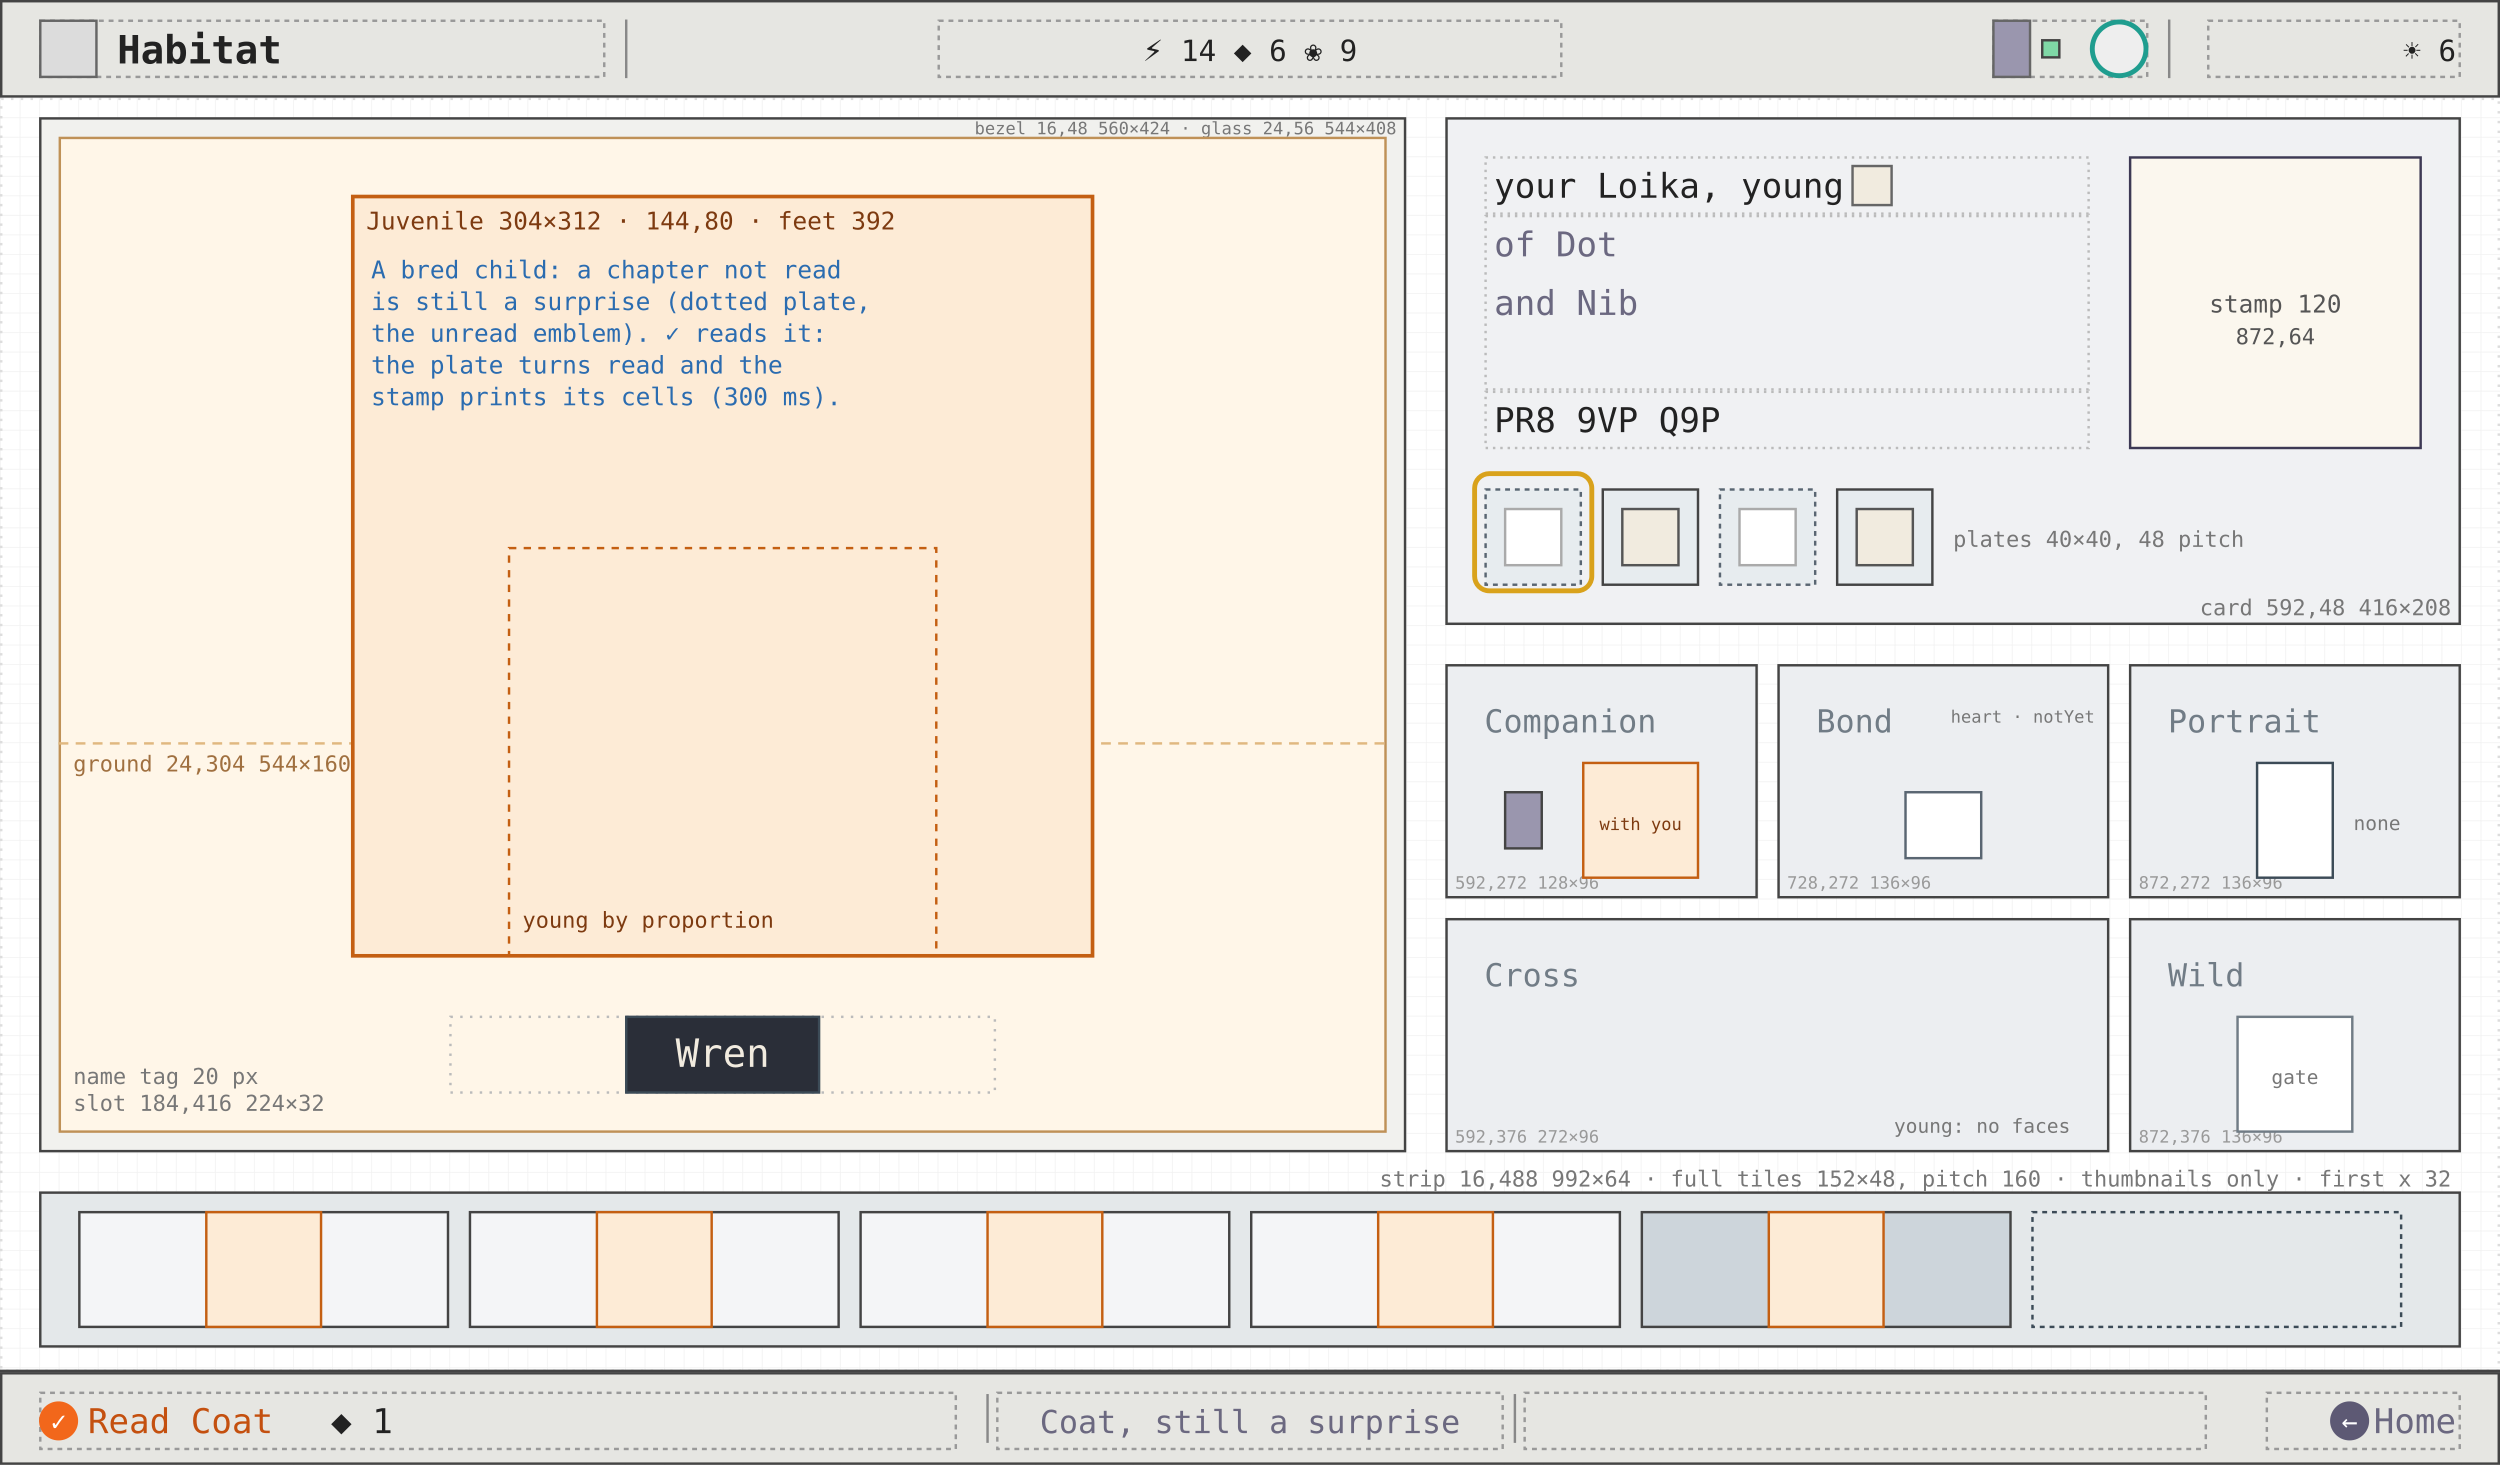
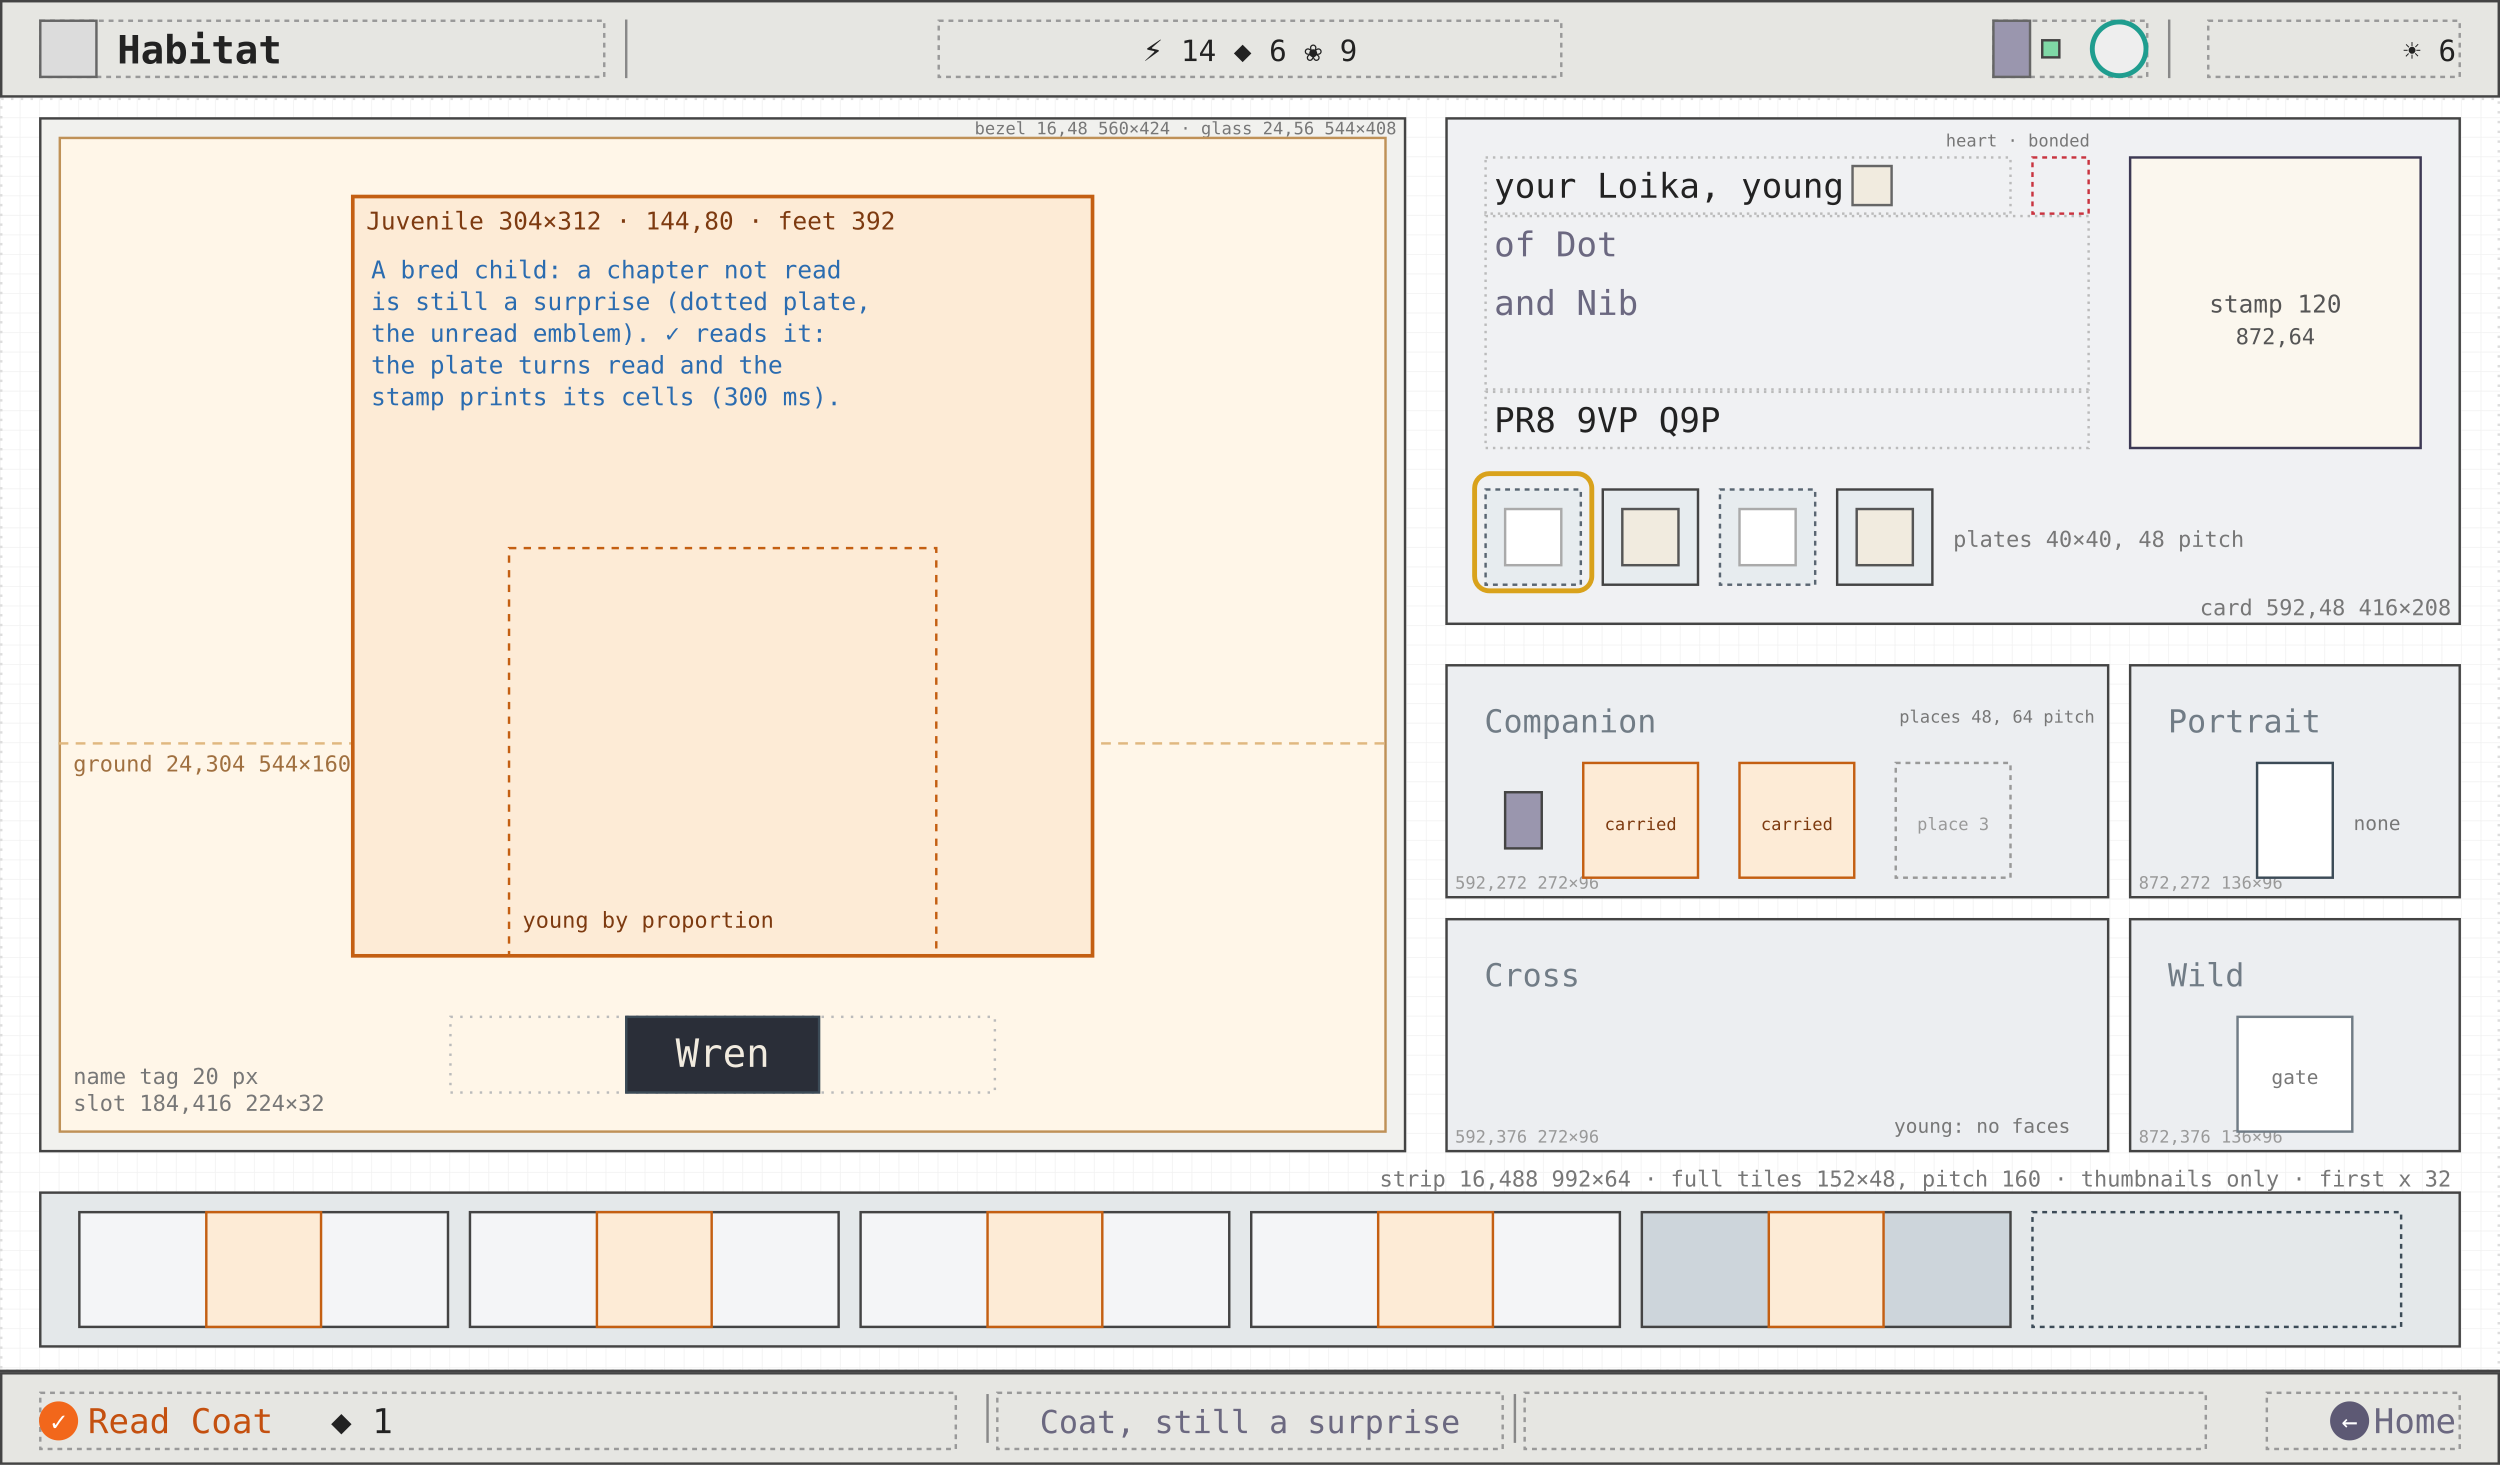
<svg xmlns="http://www.w3.org/2000/svg" viewBox="0 0 1024 600" width="1024" height="600" font-family="ui-monospace, Menlo, Consolas, monospace">
  <defs>
    <pattern id="g8" width="8" height="8" patternUnits="userSpaceOnUse">
      <path d="M8 0H0V8" fill="none" stroke="#efefef" stroke-width="0.5" />
    </pattern>
  </defs>
  <rect width="1024" height="600" fill="#ffffff" />
  <rect width="1024" height="600" fill="url(#g8)" />
  <rect x="0.5" y="40.5" width="1023" height="521" fill="none" stroke="#ddd" stroke-width="1" stroke-dasharray="1 3" />
  <rect x="16.5" y="48.5" width="559" height="423" fill="#f1f1ee" stroke="#444" stroke-width="1" />
  <text x="572" y="55" font-size="7" fill="#777" text-anchor="end">bezel 16,48 560×424 · glass 24,56 544×408</text>
  <rect x="24.5" y="56.5" width="543" height="407" fill="#fff6e8" stroke="#bf9157" stroke-width="1" />
  <line x1="24" y1="304.5" x2="568" y2="304.5" stroke="#e0b880" stroke-dasharray="4 3" />
  <text x="30" y="316" font-size="9" fill="#a07040">ground 24,304 544×160 (warm field)</text>
  <rect x="144.5" y="80.5" width="303" height="311" fill="#fdebd6" stroke="#c45f12" stroke-width="1.5" />
  <text x="150" y="94" font-size="10" fill="#7d3a10">Juvenile 304×312 · 144,80 · feet 392</text>
  <rect x="208.5" y="224.5" width="175" height="167" fill="none" stroke="#c45f12" stroke-dasharray="3 3" />
  <text x="214" y="380" font-size="9" fill="#7d3a10">young by proportion</text>
  <text x="152" y="114" font-size="10" fill="#2b6cb0">A bred child: a chapter not read</text>
  <text x="152" y="127" font-size="10" fill="#2b6cb0">is still a surprise (dotted plate,</text>
  <text x="152" y="140" font-size="10" fill="#2b6cb0">the unread emblem). ✓ reads it:</text>
  <text x="152" y="153" font-size="10" fill="#2b6cb0">the plate turns read and the</text>
  <text x="152" y="166" font-size="10" fill="#2b6cb0">stamp prints its cells (300 ms).</text>
  <rect x="184.5" y="416.5" width="223" height="31" fill="none" stroke="#bbb" stroke-width="1" stroke-dasharray="1 3" />
  <rect x="256.5" y="416.5" width="79" height="31" fill="#2a2e38" stroke="#3c4b57" />
  <text x="296" y="437" font-size="16" fill="#f1ebdf" text-anchor="middle" font-weight="500">Wren</text>
  <text x="30" y="444" font-size="9" fill="#777">name tag 20 px</text>
  <text x="30" y="455" font-size="9" fill="#777">slot 184,416 224×32</text>
  <rect x="592.5" y="48.5" width="415" height="207" fill="#f0f1f3" stroke="#444" stroke-width="1" />
-   <rect x="608.5" y="64.5" width="247" height="23" fill="none" stroke="#bbb" stroke-width="1" stroke-dasharray="1 2" />
+   <rect x="608.5" y="64.5" width="215" height="23" fill="none" stroke="#bbb" stroke-width="1" stroke-dasharray="1 2" />
  <text x="612" y="81" font-size="14" fill="#222">your Loika, young</text>
  <rect x="758.8" y="68" width="16" height="16" fill="#f1ebdf" stroke="#666" />
  <rect x="608.5" y="88.5" width="247" height="71" fill="none" stroke="#bbb" stroke-width="1" stroke-dasharray="1 2" />
  <text x="612" y="105" font-size="14" fill="#6b6880">of Dot</text>
  <text x="612" y="129" font-size="14" fill="#6b6880">and Nib</text>
  <rect x="608.5" y="160.5" width="247" height="23" fill="none" stroke="#bbb" stroke-width="1" stroke-dasharray="1 2" />
  <text x="612" y="177" font-size="14" fill="#222">PR8 9VP Q9P</text>
  <rect x="872.5" y="64.5" width="119" height="119" fill="#fbf7ee" stroke="#3d3954" stroke-width="1" />
  <text x="932" y="128" font-size="10" fill="#555" text-anchor="middle">stamp 120</text>
  <text x="932" y="141" font-size="9" fill="#555" text-anchor="middle">872,64</text>
-   <text x="600" y="59" font-size="9" fill="#555" />
+   <rect x="832.5" y="64.5" width="23" height="23" fill="none" stroke="#c93440" stroke-width="1" stroke-dasharray="2 2" />
+   <text x="856" y="60" font-size="7" fill="#777" text-anchor="end">heart · bonded</text>
  <rect x="608.5" y="200.5" width="39" height="39" fill="#e7ecef" stroke="#5a6672" stroke-width="1" stroke-dasharray="2 2" />
  <rect x="616.5" y="208.5" width="23" height="23" fill="#fff" stroke="#aaa" />
  <rect x="604" y="194" width="48" height="48" fill="none" stroke="#d9a21b" stroke-width="2" rx="6" />
  <rect x="656.5" y="200.5" width="39" height="39" fill="#e7ecef" stroke="#444" stroke-width="1" />
  <rect x="664.5" y="208.5" width="23" height="23" fill="#f1ebdf" stroke="#555" />
  <rect x="704.5" y="200.5" width="39" height="39" fill="#e7ecef" stroke="#5a6672" stroke-width="1" stroke-dasharray="2 2" />
  <rect x="712.5" y="208.5" width="23" height="23" fill="#fff" stroke="#aaa" />
  <rect x="752.5" y="200.5" width="39" height="39" fill="#e7ecef" stroke="#444" stroke-width="1" />
  <rect x="760.5" y="208.5" width="23" height="23" fill="#f1ebdf" stroke="#555" />
  <text x="800" y="224" font-size="9" fill="#777">plates 40×40, 48 pitch</text>
  <text x="1004" y="252" font-size="9" fill="#777" text-anchor="end">card 592,48 416×208</text>
-   <rect x="592.5" y="272.5" width="127" height="95" fill="#eceef1" stroke="#444" stroke-width="1" />
+   <rect x="592.5" y="272.5" width="271" height="95" fill="#eceef1" stroke="#444" stroke-width="1" />
  <text x="608" y="300" font-size="13" fill="#717c86">Companion</text>
-   <text x="596" y="364" font-size="7" fill="#999">592,272 128×96</text>
+   <text x="596" y="364" font-size="7" fill="#999">592,272 272×96</text>
  <rect x="616.5" y="324.5" width="15" height="23" fill="#9a96ae" stroke="#444" stroke-width="1" />
  <rect x="648.5" y="312.5" width="47" height="47" fill="#fdebd6" stroke="#c45f12" stroke-width="1" />
-   <text x="672" y="340" font-size="7" fill="#7d3a10" text-anchor="middle">with you</text>
-   <rect x="728.5" y="272.5" width="135" height="95" fill="#eceef1" stroke="#444" stroke-width="1" />
-   <text x="744" y="300" font-size="13" fill="#717c86">Bond</text>
-   <text x="732" y="364" font-size="7" fill="#999">728,272 136×96</text>
-   <rect x="780.5" y="324.5" width="31" height="27" fill="#fff" stroke="#5a6672" stroke-width="1" />
-   <text x="858" y="296" font-size="7" fill="#777" text-anchor="end">heart · notYet</text>
+   <text x="672" y="340" font-size="7" fill="#7d3a10" text-anchor="middle">carried</text>
+   <rect x="712.5" y="312.5" width="47" height="47" fill="#fdebd6" stroke="#c45f12" stroke-width="1" />
+   <text x="736" y="340" font-size="7" fill="#7d3a10" text-anchor="middle">carried</text>
+   <rect x="776.5" y="312.5" width="47" height="47" fill="none" stroke="#999" stroke-width="1" stroke-dasharray="2 2" />
+   <text x="800" y="340" font-size="7" fill="#999" text-anchor="middle">place 3</text>
+   <text x="858" y="296" font-size="7" fill="#777" text-anchor="end">places 48, 64 pitch</text>
  <rect x="872.5" y="272.5" width="135" height="95" fill="#eceef1" stroke="#444" stroke-width="1" />
  <text x="888" y="300" font-size="13" fill="#717c86">Portrait</text>
  <text x="876" y="364" font-size="7" fill="#999">872,272 136×96</text>
  <rect x="924.5" y="312.5" width="31" height="47" fill="#fff" stroke="#3c4b57" stroke-width="1" />
  <text x="964" y="340" font-size="8" fill="#777">none</text>
  <rect x="592.5" y="376.5" width="271" height="95" fill="#eceef1" stroke="#444" stroke-width="1" />
  <text x="608" y="404" font-size="13" fill="#717c86">Cross</text>
  <text x="596" y="468" font-size="7" fill="#999">592,376 272×96</text>
  <text x="848" y="464" font-size="8" fill="#777" text-anchor="end">young: no faces</text>
  <rect x="872.5" y="376.5" width="135" height="95" fill="#eceef1" stroke="#444" stroke-width="1" />
  <text x="888" y="404" font-size="13" fill="#717c86">Wild</text>
  <text x="876" y="468" font-size="7" fill="#999">872,376 136×96</text>
  <rect x="916.5" y="416.5" width="47" height="47" fill="#fff" stroke="#717c86" stroke-width="1" />
  <text x="940" y="444" font-size="8" fill="#777" text-anchor="middle">gate</text>
  <rect x="16.5" y="488.5" width="991" height="63" fill="#e4e8ea" stroke="#444" stroke-width="1" />
  <rect x="32.5" y="496.5" width="151" height="47" fill="#f4f5f7" stroke="#444" stroke-width="1" />
  <rect x="84.5" y="496.5" width="47" height="47" fill="#fdebd6" stroke="#c45f12" stroke-width="1" />
  <rect x="192.5" y="496.5" width="151" height="47" fill="#f4f5f7" stroke="#444" stroke-width="1" />
  <rect x="244.5" y="496.5" width="47" height="47" fill="#fdebd6" stroke="#c45f12" stroke-width="1" />
  <rect x="352.5" y="496.5" width="151" height="47" fill="#f4f5f7" stroke="#444" stroke-width="1" />
  <rect x="404.5" y="496.5" width="47" height="47" fill="#fdebd6" stroke="#c45f12" stroke-width="1" />
  <rect x="512.5" y="496.5" width="151" height="47" fill="#f4f5f7" stroke="#444" stroke-width="1" />
  <rect x="564.5" y="496.5" width="47" height="47" fill="#fdebd6" stroke="#c45f12" stroke-width="1" />
  <rect x="672.5" y="496.5" width="151" height="47" fill="#cdd5db" stroke="#444" stroke-width="1" />
  <rect x="724.5" y="496.5" width="47" height="47" fill="#fdebd6" stroke="#c45f12" stroke-width="1" />
  <rect x="832.5" y="496.5" width="151" height="47" fill="none" stroke="#3c4b57" stroke-width="1" stroke-dasharray="2 2" />
  <text x="1004" y="486" font-size="9" fill="#777" text-anchor="end">strip 16,488 992×64 · full tiles 152×48, pitch 160 · thumbnails only · first x 32</text>
  <rect x="0.5" y="0.5" width="1023" height="39" fill="#e6e6e2" stroke="#444" stroke-width="1" />
  <rect x="16.5" y="8.5" width="231" height="23" fill="none" stroke="#999" stroke-width="1" stroke-dasharray="2 2" />
  <rect x="16.5" y="8.5" width="23" height="23" fill="#dcdcdc" stroke="#666" stroke-width="1" />
  <text x="48" y="26" font-size="16" fill="#222" font-weight="600">Habitat</text>
  <line x1="256.5" y1="8" x2="256.5" y2="32" stroke="#888" stroke-width="1" />
  <line x1="888.5" y1="8" x2="888.5" y2="32" stroke="#888" stroke-width="1" />
  <rect x="384.5" y="8.5" width="255" height="23" fill="none" stroke="#999" stroke-width="1" stroke-dasharray="2 2" />
  <text x="512" y="25" font-size="12" fill="#222" text-anchor="middle">⚡ 14   ◆ 6   ❀ 9</text>
  <rect x="816.5" y="8.5" width="63" height="23" fill="none" stroke="#999" stroke-width="1" stroke-dasharray="2 2" />
  <rect x="816.5" y="8.5" width="15" height="23" fill="#9a96ae" stroke="#666" stroke-width="1" />
  <rect x="836.5" y="16.5" width="7" height="7" fill="#7fd8a6" stroke="#444" stroke-width="1" />
  <circle cx="868" cy="20" r="11" fill="#eee" stroke="#1f9d8f" stroke-width="2" />
  <rect x="904.5" y="8.5" width="103" height="23" fill="none" stroke="#999" stroke-width="1" stroke-dasharray="2 2" />
  <text x="1006" y="25" font-size="12" fill="#222" text-anchor="end">☀ 6</text>
  <line x1="0" y1="561.5" x2="1024" y2="561.5" stroke="#444" stroke-width="1" />
  <rect x="0.5" y="562.5" width="1023" height="37" fill="#e6e6e2" stroke="#444" stroke-width="1" />
  <rect x="16.5" y="570.5" width="375" height="23" fill="none" stroke="#999" stroke-width="1" stroke-dasharray="2 2" />
  <rect x="408.5" y="570.5" width="207" height="23" fill="none" stroke="#999" stroke-width="1" stroke-dasharray="2 2" />
  <rect x="624.5" y="570.5" width="279" height="23" fill="none" stroke="#999" stroke-width="1" stroke-dasharray="2 2" />
  <rect x="928.5" y="570.5" width="79" height="23" fill="none" stroke="#999" stroke-width="1" stroke-dasharray="2 2" />
  <line x1="404.5" y1="571" x2="404.5" y2="591" stroke="#888" stroke-width="1" />
  <line x1="620.5" y1="571" x2="620.5" y2="591" stroke="#888" stroke-width="1" />
  <circle cx="24" cy="582" r="8" fill="#f2671b" />
  <text x="24" y="586" font-size="11" fill="#fff" text-anchor="middle">✓</text>
  <text x="36" y="587" font-size="14" fill="#c4500f">Read Coat</text>
  <text x="135.6" y="587" font-size="14" fill="#222">◆ 1</text>
  <text x="512" y="587" font-size="13" fill="#6b6880" text-anchor="middle">Coat, still a surprise</text>
  <circle cx="962.4" cy="582" r="8" fill="#5d5974" />
  <text x="962.4" y="586" font-size="11" fill="#fff" text-anchor="middle">←</text>
  <text x="1006" y="587" font-size="14" fill="#6b6880" text-anchor="end">Home</text>
</svg>
